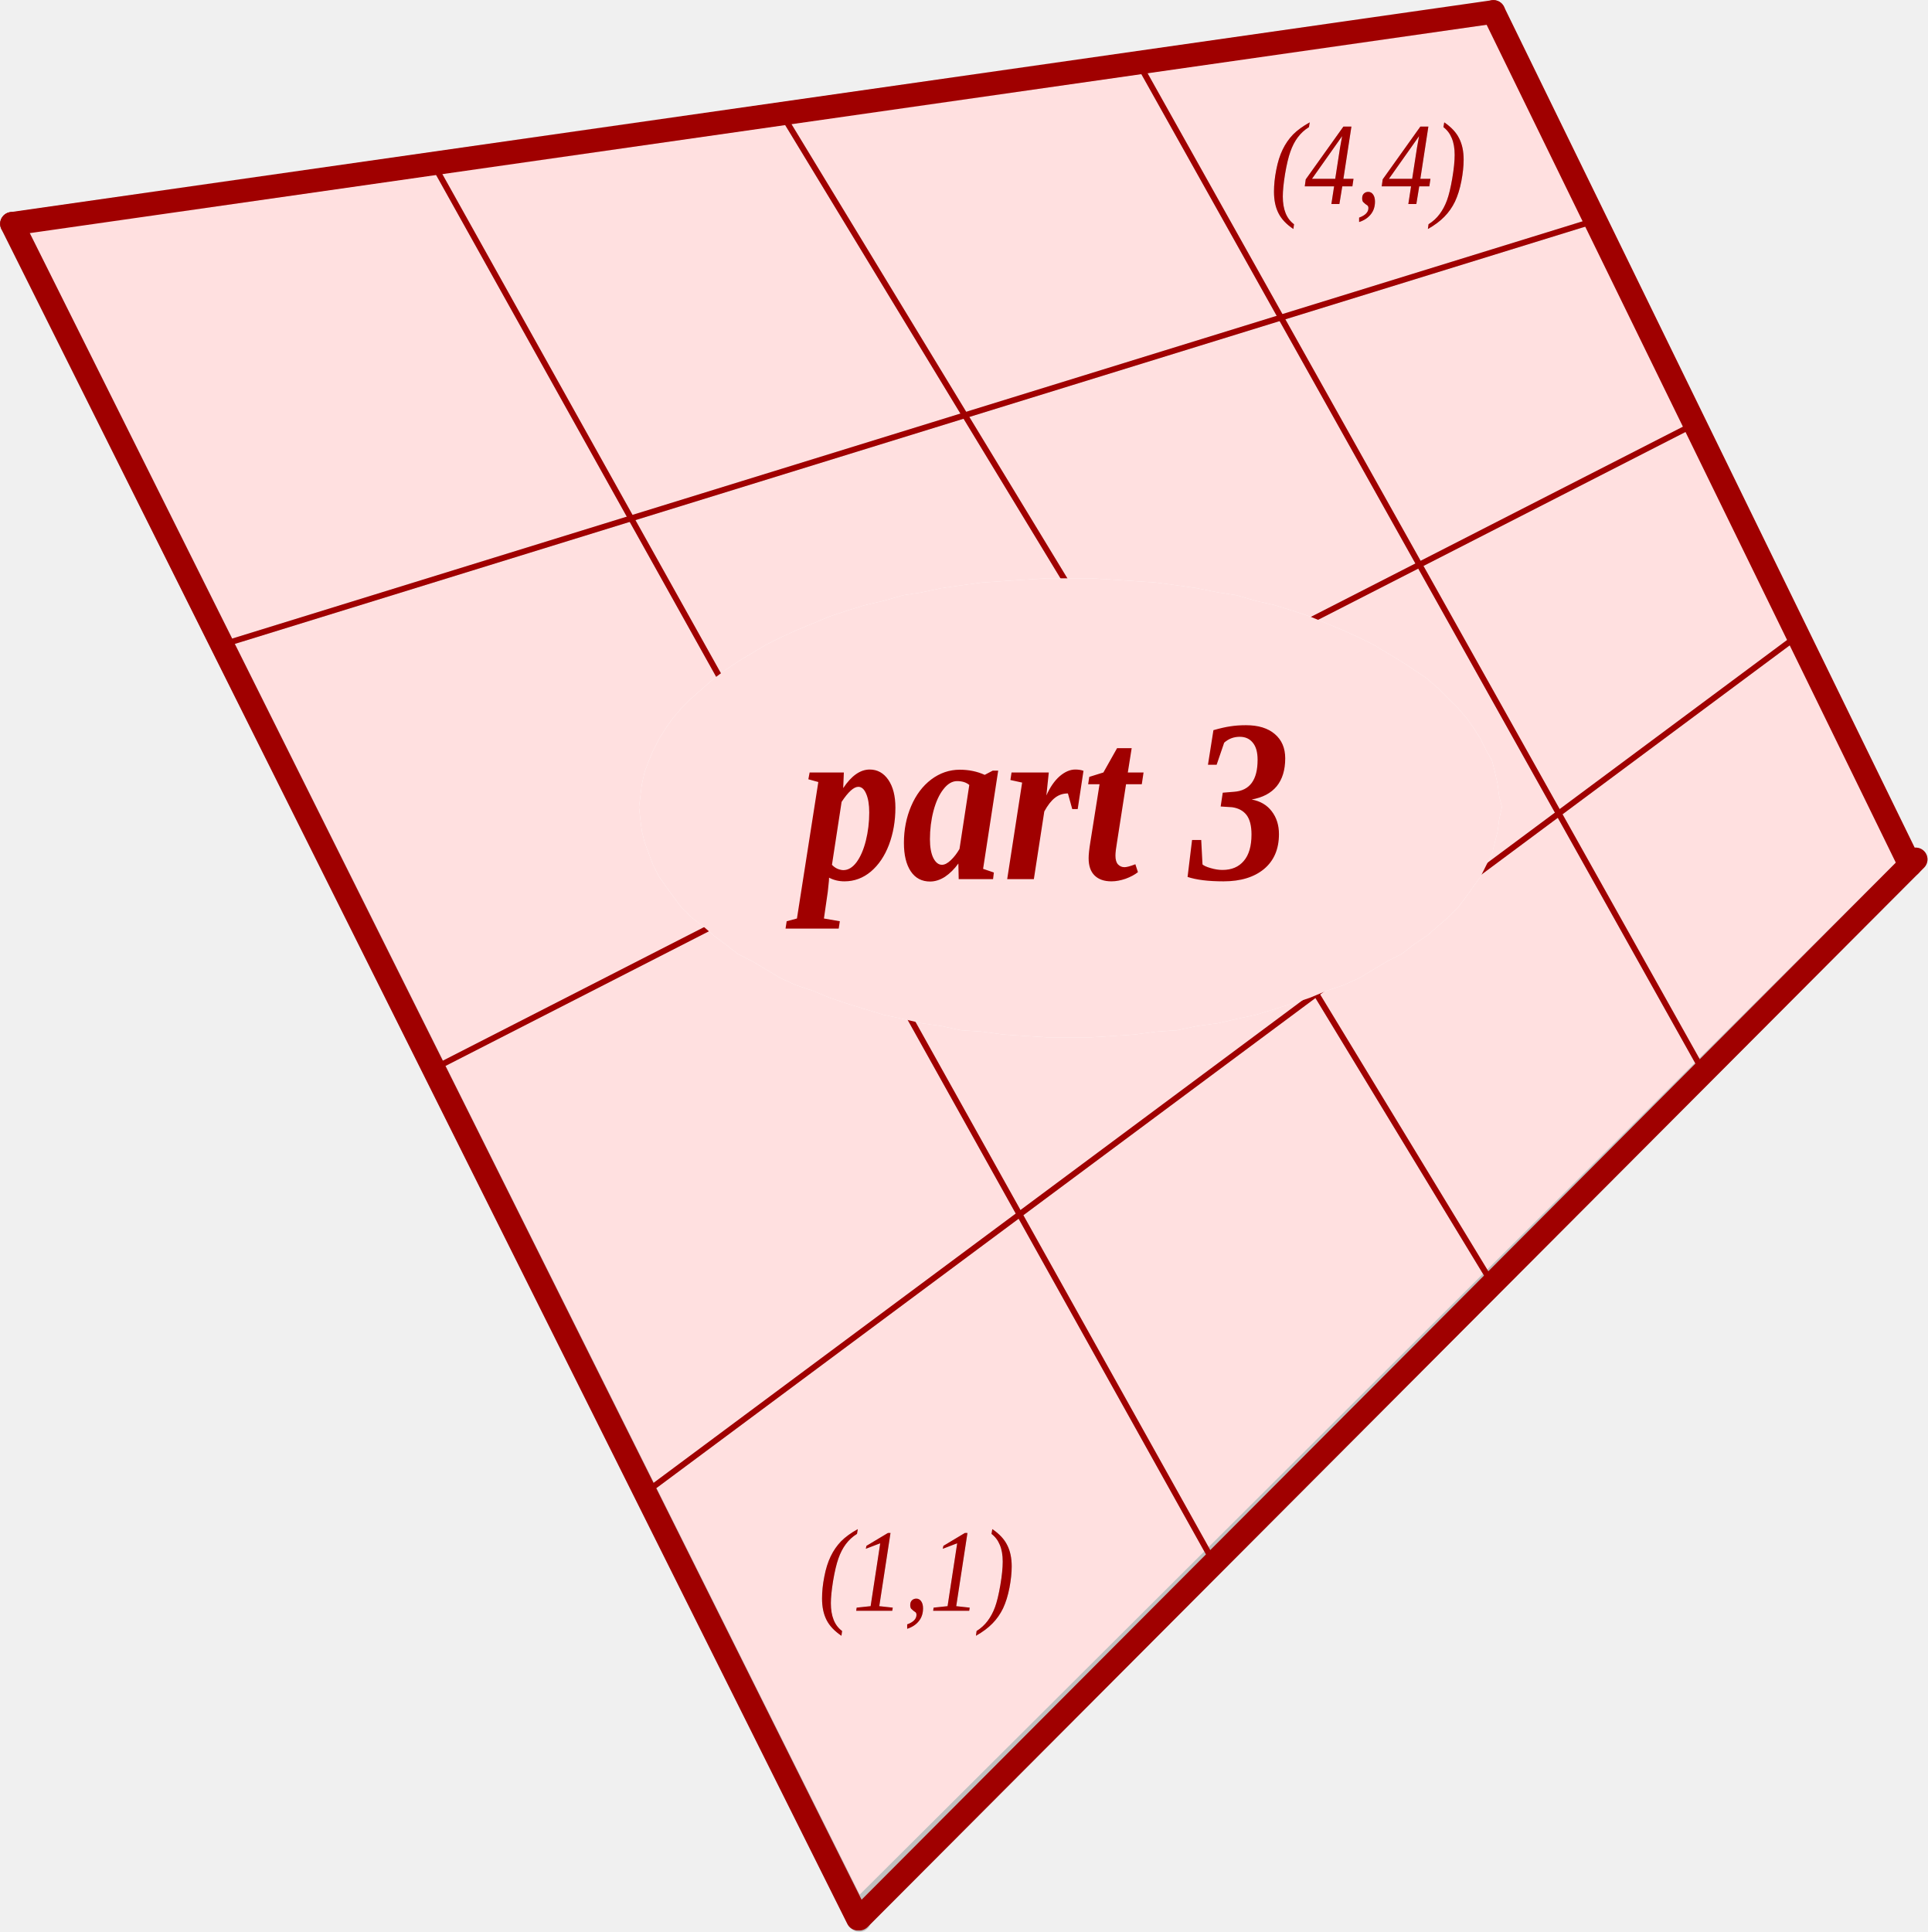
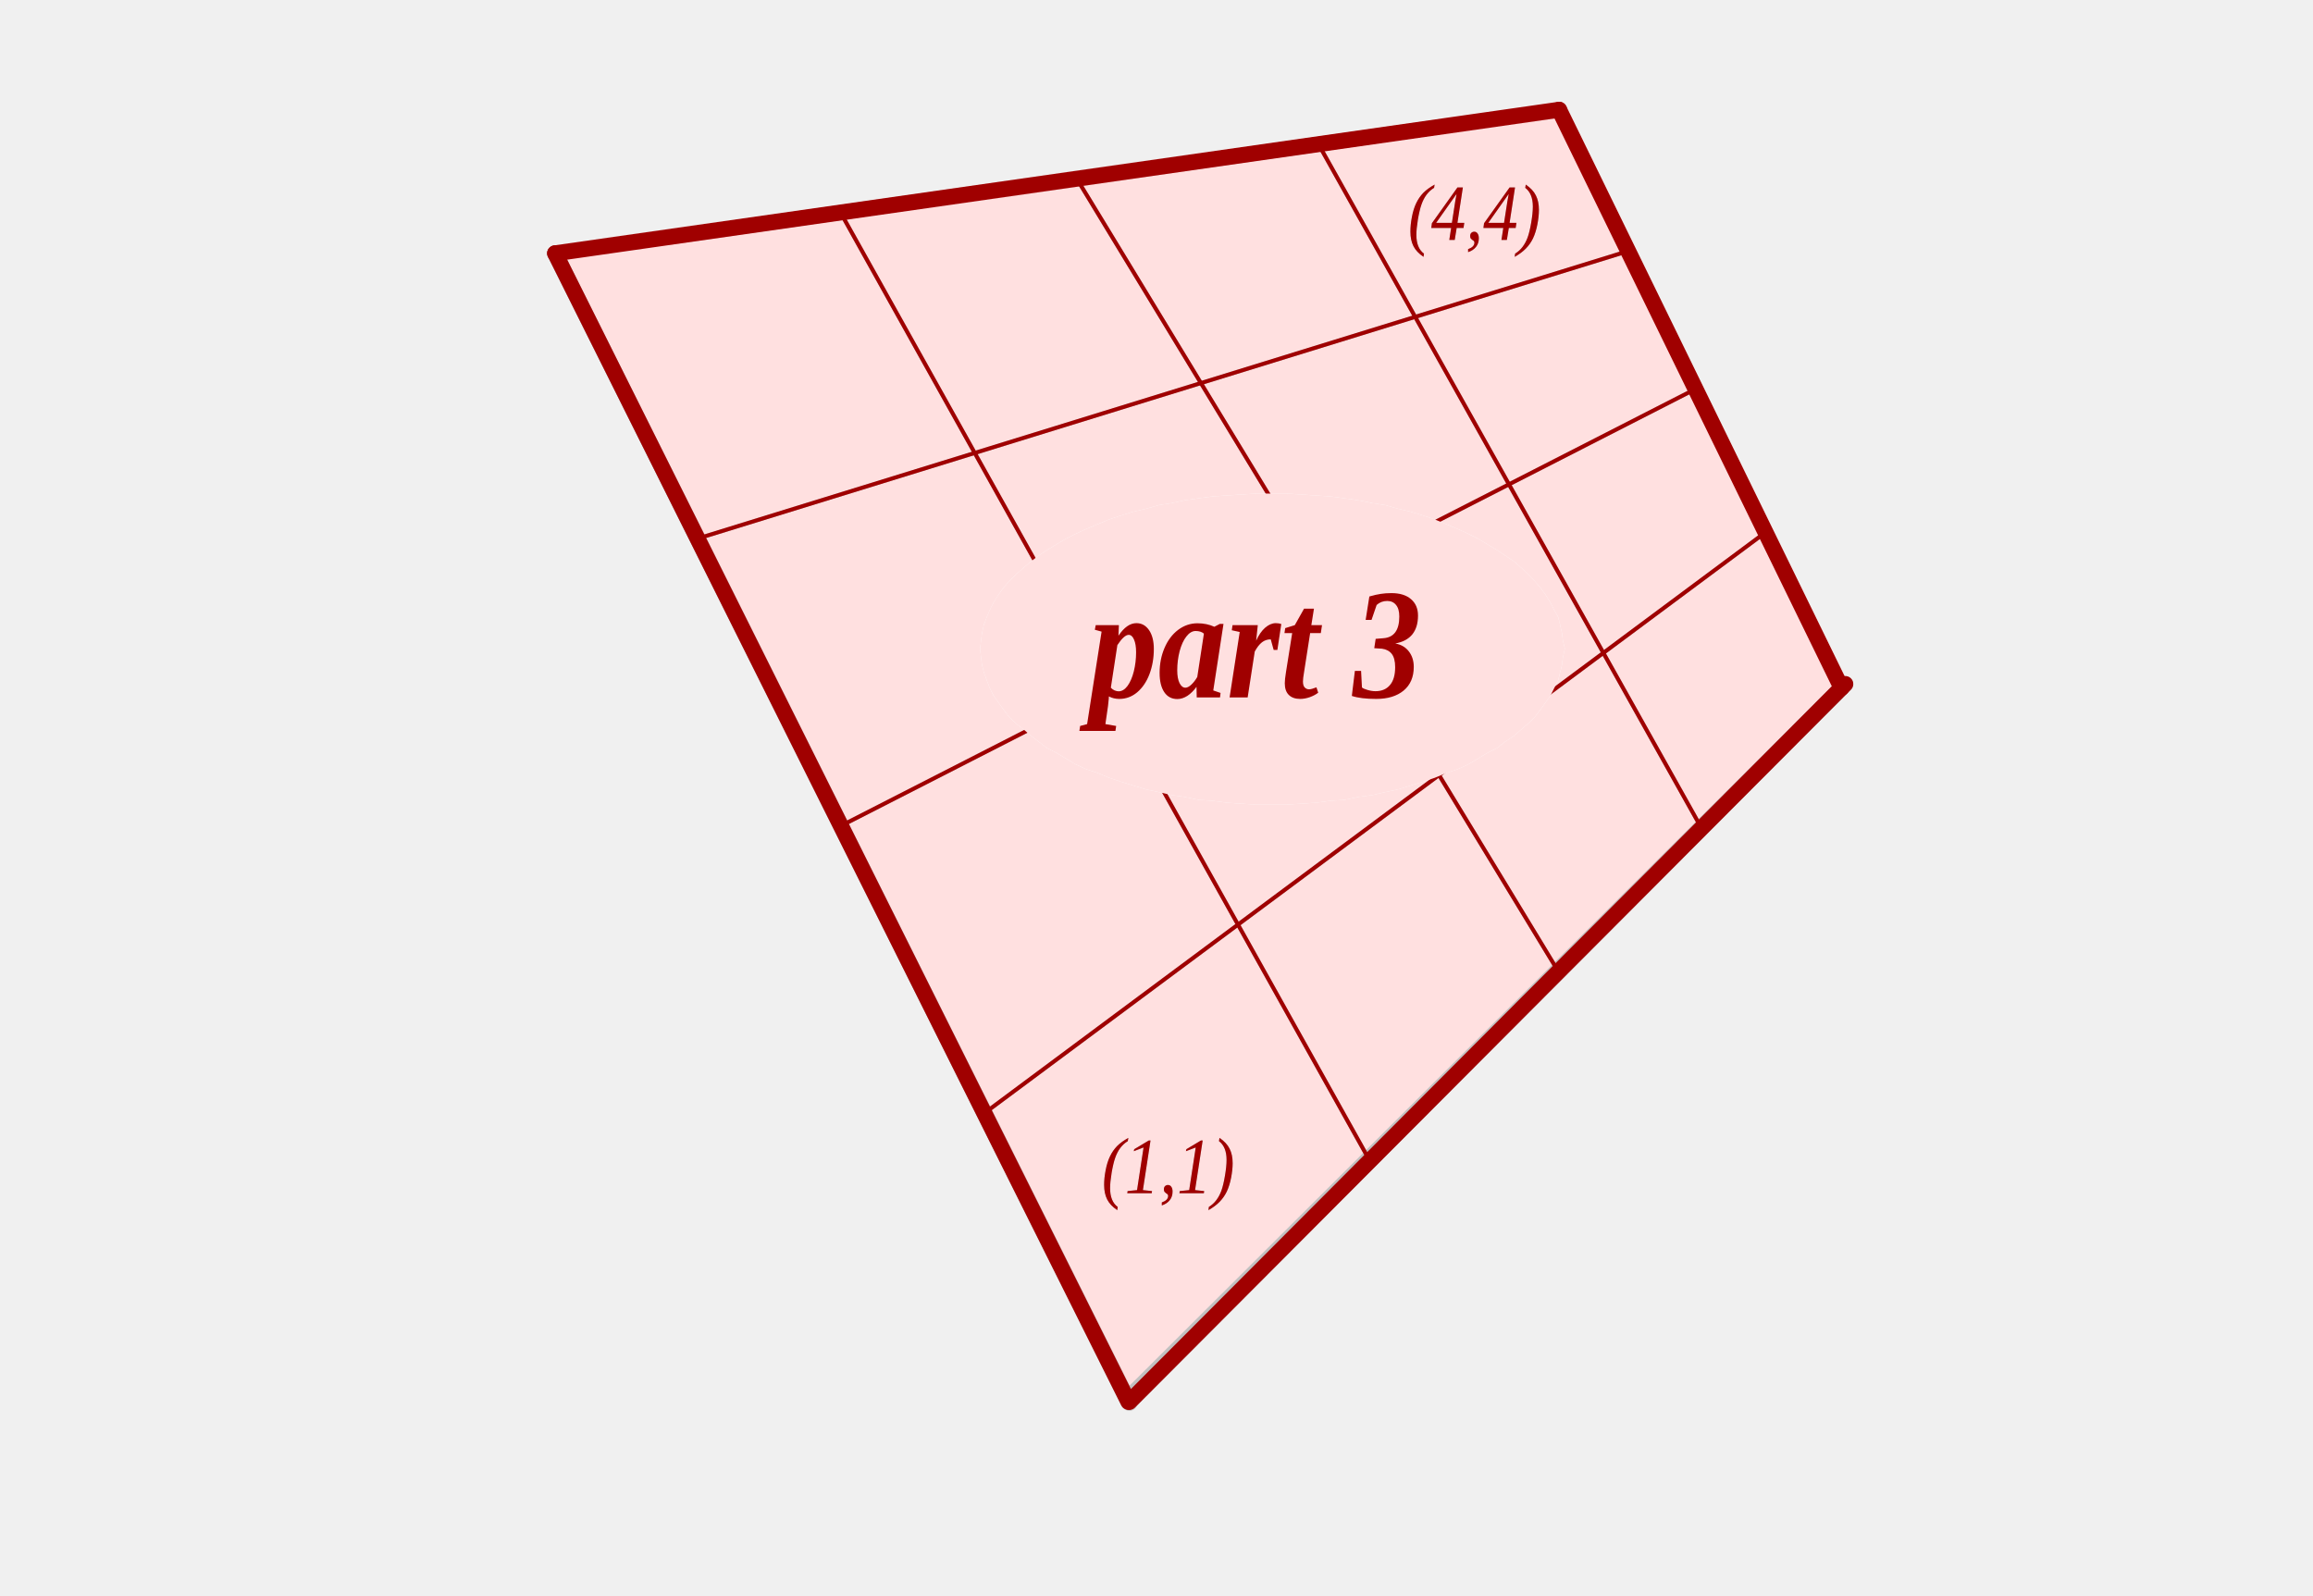
- <svg xmlns="http://www.w3.org/2000/svg" version="1.1" id="svg3932" xml:space="preserve" width="218.379" height="218.861" viewBox="0 0 218.379 218.861">
-   <defs id="defs3936" />
-   <g id="g3940" transform="matrix(1.333333,0,0,-1.333333,-91.44786,249.6704)">
-     <g id="g3942" transform="scale(0.1)">
-       <g id="g3944">
-         <path d="m 696,1682.4 720,-1441.2 892.8,896.4 -354,724.8 -1258.8,-180" style="fill:#ffe0e0;fill-opacity:1;fill-rule:evenodd;stroke:none" id="path3946" />
-         <path d="m 696,1682.4 720,-1441.2 892.8,896.4 -354,724.8 -1258.8,-180" style="fill:none;stroke:#a00000;stroke-width:7.5;stroke-linecap:butt;stroke-linejoin:round;stroke-miterlimit:10;stroke-dasharray:none;stroke-opacity:1" id="path3948" />
-         <path d="m 696,1682.4 718.8,-1440" style="fill:none;stroke:#c0c0c0;stroke-width:20;stroke-linecap:round;stroke-linejoin:round;stroke-miterlimit:10;stroke-dasharray:none;stroke-opacity:1" id="path3950" />
-         <path d="M 696,1682.4 1416,241.2" style="fill:none;stroke:#c0c0c0;stroke-width:20;stroke-linecap:round;stroke-linejoin:round;stroke-miterlimit:10;stroke-dasharray:none;stroke-opacity:1" id="path3952" />
-         <path d="m 1416,242.4 897.6,900" style="fill:none;stroke:#c0c0c0;stroke-width:20;stroke-linecap:round;stroke-linejoin:round;stroke-miterlimit:10;stroke-dasharray:none;stroke-opacity:1" id="path3954" />
-         <path d="m 1413.6,246 895.2,891.6" style="fill:none;stroke:#c0c0c0;stroke-width:20;stroke-linecap:round;stroke-linejoin:round;stroke-miterlimit:10;stroke-dasharray:none;stroke-opacity:1" id="path3956" />
-         <path d="M 1350,1776 1953.6,782.4" style="fill:none;stroke:#c0c0c0;stroke-width:5;stroke-linecap:round;stroke-linejoin:round;stroke-miterlimit:10;stroke-dasharray:none;stroke-opacity:1" id="path3958" />
-         <path d="M 1652.4,1820.4 2133.6,961.2" style="fill:none;stroke:#c0c0c0;stroke-width:5;stroke-linecap:round;stroke-linejoin:round;stroke-miterlimit:10;stroke-dasharray:none;stroke-opacity:1" id="path3960" />
-         <path d="M 1053.6,1734 1716,547.2" style="fill:none;stroke:#c0c0c0;stroke-width:5;stroke-linecap:round;stroke-linejoin:round;stroke-miterlimit:10;stroke-dasharray:none;stroke-opacity:1" id="path3962" />
-         <path d="m 874.8,1324.8 1165.2,360" style="fill:none;stroke:#c0c0c0;stroke-width:5;stroke-linecap:round;stroke-linejoin:round;stroke-miterlimit:10;stroke-dasharray:none;stroke-opacity:1" id="path3964" />
-         <path d="M 1054.8,964.8 2125.2,1512" style="fill:none;stroke:#c0c0c0;stroke-width:5;stroke-linecap:round;stroke-linejoin:round;stroke-miterlimit:10;stroke-dasharray:none;stroke-opacity:1" id="path3966" />
-         <path d="m 1234.8,604.8 978,727.2" style="fill:none;stroke:#c0c0c0;stroke-width:5;stroke-linecap:round;stroke-linejoin:round;stroke-miterlimit:10;stroke-dasharray:none;stroke-opacity:1" id="path3968" />
-         <path d="m 696,1682.4 1258.8,180" style="fill:none;stroke:#a00000;stroke-width:20;stroke-linecap:round;stroke-linejoin:round;stroke-miterlimit:10;stroke-dasharray:none;stroke-opacity:1" id="path3970" />
-         <path d="m 1954.8,1862.4 354,-724.8" style="fill:none;stroke:#a00000;stroke-width:20;stroke-linecap:round;stroke-linejoin:round;stroke-miterlimit:10;stroke-dasharray:none;stroke-opacity:1" id="path3972" />
-         <g id="g3974" transform="scale(10)">
-           <text transform="matrix(0.871795,0,0,-1,138.12,50.4)" style="font-style:italic;font-variant:normal;font-size:10px;font-family:'Times New Roman';-inkscape-font-specification:Times-Italic;writing-mode:lr-tb;fill:#c0c0c0;fill-opacity:1;fill-rule:nonzero;stroke:none" id="text3978">
-             <tspan x="0 3.33 8.33 10.83 15.83 19.16" y="0" id="tspan3976">(1,1)</tspan>
+ <svg xmlns="http://www.w3.org/2000/svg" version="1.1" id="svg1198" xml:space="preserve" width="386.667" height="266.667" viewBox="0 0 386.667 266.667">
+   <defs id="defs1202" />
+   <g id="g1206" transform="matrix(1.333333,0,0,-1.333333,0,266.6667)">
+     <g id="g1208" transform="scale(0.1)">
+       <g id="g1210">
+         <path d="m 696,1682.4 720,-1441.2 892.8,896.4 -354,724.8 -1258.8,-180" style="fill:#ffe0e0;fill-opacity:1;fill-rule:evenodd;stroke:none" id="path1212" />
+         <path d="m 696,1682.4 720,-1441.2 892.8,896.4 -354,724.8 -1258.8,-180" style="fill:none;stroke:#a00000;stroke-width:7.5;stroke-linecap:butt;stroke-linejoin:round;stroke-miterlimit:10;stroke-dasharray:none;stroke-opacity:1" id="path1214" />
+         <path d="m 696,1682.4 718.8,-1440" style="fill:none;stroke:#c0c0c0;stroke-width:20;stroke-linecap:round;stroke-linejoin:round;stroke-miterlimit:10;stroke-dasharray:none;stroke-opacity:1" id="path1216" />
+         <path d="M 696,1682.4 1416,241.2" style="fill:none;stroke:#c0c0c0;stroke-width:20;stroke-linecap:round;stroke-linejoin:round;stroke-miterlimit:10;stroke-dasharray:none;stroke-opacity:1" id="path1218" />
+         <path d="m 1416,242.4 897.6,900" style="fill:none;stroke:#c0c0c0;stroke-width:20;stroke-linecap:round;stroke-linejoin:round;stroke-miterlimit:10;stroke-dasharray:none;stroke-opacity:1" id="path1220" />
+         <path d="m 1413.6,246 895.2,891.6" style="fill:none;stroke:#c0c0c0;stroke-width:20;stroke-linecap:round;stroke-linejoin:round;stroke-miterlimit:10;stroke-dasharray:none;stroke-opacity:1" id="path1222" />
+         <path d="M 1350,1776 1953.6,782.4" style="fill:none;stroke:#c0c0c0;stroke-width:5;stroke-linecap:round;stroke-linejoin:round;stroke-miterlimit:10;stroke-dasharray:none;stroke-opacity:1" id="path1224" />
+         <path d="M 1652.4,1820.4 2133.6,961.2" style="fill:none;stroke:#c0c0c0;stroke-width:5;stroke-linecap:round;stroke-linejoin:round;stroke-miterlimit:10;stroke-dasharray:none;stroke-opacity:1" id="path1226" />
+         <path d="M 1053.6,1734 1716,547.2" style="fill:none;stroke:#c0c0c0;stroke-width:5;stroke-linecap:round;stroke-linejoin:round;stroke-miterlimit:10;stroke-dasharray:none;stroke-opacity:1" id="path1228" />
+         <path d="m 874.8,1324.8 1165.2,360" style="fill:none;stroke:#c0c0c0;stroke-width:5;stroke-linecap:round;stroke-linejoin:round;stroke-miterlimit:10;stroke-dasharray:none;stroke-opacity:1" id="path1230" />
+         <path d="M 1054.8,964.8 2125.2,1512" style="fill:none;stroke:#c0c0c0;stroke-width:5;stroke-linecap:round;stroke-linejoin:round;stroke-miterlimit:10;stroke-dasharray:none;stroke-opacity:1" id="path1232" />
+         <path d="m 1234.8,604.8 978,727.2" style="fill:none;stroke:#c0c0c0;stroke-width:5;stroke-linecap:round;stroke-linejoin:round;stroke-miterlimit:10;stroke-dasharray:none;stroke-opacity:1" id="path1234" />
+         <path d="m 696,1682.4 1258.8,180" style="fill:none;stroke:#a00000;stroke-width:20;stroke-linecap:round;stroke-linejoin:round;stroke-miterlimit:10;stroke-dasharray:none;stroke-opacity:1" id="path1236" />
+         <path d="m 1954.8,1862.4 354,-724.8" style="fill:none;stroke:#a00000;stroke-width:20;stroke-linecap:round;stroke-linejoin:round;stroke-miterlimit:10;stroke-dasharray:none;stroke-opacity:1" id="path1238" />
+         <g id="g1240" transform="scale(10)">
+           <text transform="matrix(0.871795,0,0,-1,138.12,50.4)" style="font-style:italic;font-variant:normal;font-size:10px;font-family:'Times New Roman';-inkscape-font-specification:Times-Italic;writing-mode:lr-tb;fill:#c0c0c0;fill-opacity:1;fill-rule:nonzero;stroke:none" id="text1244">
+             <tspan x="0 3.33 8.33 10.83 15.83 19.16" y="0" id="tspan1242">(1,1)</tspan>
          </text>
        </g>
-         <g id="g3980" transform="scale(10)">
-           <text transform="matrix(0.871795,0,0,-1,176.52,169.92)" style="font-style:italic;font-variant:normal;font-size:10px;font-family:'Times New Roman';-inkscape-font-specification:Times-Italic;writing-mode:lr-tb;fill:#c0c0c0;fill-opacity:1;fill-rule:nonzero;stroke:none" id="text3984">
-             <tspan x="0 3.33 8.33 10.83 15.83 19.16" y="0" id="tspan3982">(4,4)</tspan>
+         <g id="g1246" transform="scale(10)">
+           <text transform="matrix(0.871795,0,0,-1,176.52,169.92)" style="font-style:italic;font-variant:normal;font-size:10px;font-family:'Times New Roman';-inkscape-font-specification:Times-Italic;writing-mode:lr-tb;fill:#c0c0c0;fill-opacity:1;fill-rule:nonzero;stroke:none" id="text1250">
+             <tspan x="0 3.33 8.33 10.83 15.83 19.16" y="0" id="tspan1248">(4,4)</tspan>
          </text>
        </g>
-         <path d="m 1594.8,1381.2 h 18 l 19.2,-1.2 18,-1.2 18,-1.2 18,-2.4 16.8,-2.4 18,-3.6 15.6,-2.4 16.8,-4.8 15.6,-3.6 15.6,-4.8 14.4,-4.8 14.4,-6 14.4,-6 13.2,-6 12,-6 12,-7.2 12,-7.2 10.8,-7.2 10.8,-7.2 9.6,-8.4 8.4,-8.4 8.4,-8.4 7.2,-8.4 6,-8.4 6,-9.6 4.8,-9.6 4.8,-8.4 2.4,-9.6 2.4,-10.8 1.2,-9.6 2.4,-9.6 -2.4,-10.8 -1.2,-9.6 -2.4,-9.6 -2.4,-9.6 -4.8,-9.6 -4.8,-9.6 -6,-8.4 -6,-8.4 -7.2,-9.6 -8.4,-8.4 -8.4,-7.2 -9.6,-8.4 -10.8,-7.2 -10.8,-8.4 -12,-6 -12,-7.2 -12,-7.2 -13.2,-6 -14.4,-4.8 -14.4,-6 -14.4,-4.8 -15.6,-4.8 -15.6,-4.8 -16.8,-3.6 -15.6,-3.6 -18,-2.4 -16.8,-3.6 -18,-1.2 -18,-2.4 -18,-1.2 -19.2,-1.2 h -37.2 l -19.2,1.2 -18,1.2 -18,2.4 -18,1.2 -16.8,3.6 -16.8,2.4 -15.6,3.6 -16.8,3.6 -15.6,4.8 -15.6,4.8 -14.4,4.8 -14.4,6 -14.4,4.8 -13.2,6 -12,7.2 -12,7.2 -12,6 -10.8,8.4 -9.6,7.2 -9.6,8.4 -9.6,7.2 -8.4,8.4 -7.2,9.6 -6,8.4 -6,8.4 -4.8,9.6 -3.6,9.6 -3.6,9.6 -2.4,9.6 -1.2,9.6 -1.2,10.8 1.2,9.6 1.2,9.6 2.4,10.8 3.6,9.6 3.6,8.4 4.8,9.6 6,9.6 6,8.4 7.2,8.4 8.4,8.4 9.6,8.4 9.6,8.4 9.6,7.2 10.8,7.2 12,7.2 12,7.2 12,6 13.2,6 14.4,6 14.4,6 14.4,4.8 15.6,4.8 15.6,3.6 16.8,4.8 15.6,2.4 16.8,3.6 16.8,2.4 18,2.4 18,1.2 18,1.2 19.2,1.2 h 19.2" style="fill:#ffffff;fill-opacity:1;fill-rule:evenodd;stroke:none" id="path3986" />
-         <g id="g3988" transform="scale(10)">
-           <text transform="matrix(0.873418,0,0,-1,136.56,112.56)" style="font-style:italic;font-variant:normal;font-weight:bold;font-size:19.75px;font-family:'Times New Roman';-inkscape-font-specification:Times-BoldItalic;writing-mode:lr-tb;fill:#c0c0c0;fill-opacity:1;fill-rule:nonzero;stroke:none" id="text3992">
-             <tspan x="0 9.875 19.75 27.433 32.923 37.861 47.736" y="0" id="tspan3990">part 3</tspan>
+         <path d="m 1594.8,1381.2 h 18 l 19.2,-1.2 18,-1.2 18,-1.2 18,-2.4 16.8,-2.4 18,-3.6 15.6,-2.4 16.8,-4.8 15.6,-3.6 15.6,-4.8 14.4,-4.8 14.4,-6 14.4,-6 13.2,-6 12,-6 12,-7.2 12,-7.2 10.8,-7.2 10.8,-7.2 9.6,-8.4 8.4,-8.4 8.4,-8.4 7.2,-8.4 6,-8.4 6,-9.6 4.8,-9.6 4.8,-8.4 2.4,-9.6 2.4,-10.8 1.2,-9.6 2.4,-9.6 -2.4,-10.8 -1.2,-9.6 -2.4,-9.6 -2.4,-9.6 -4.8,-9.6 -4.8,-9.6 -6,-8.4 -6,-8.4 -7.2,-9.6 -8.4,-8.4 -8.4,-7.2 -9.6,-8.4 -10.8,-7.2 -10.8,-8.4 -12,-6 -12,-7.2 -12,-7.2 -13.2,-6 -14.4,-4.8 -14.4,-6 -14.4,-4.8 -15.6,-4.8 -15.6,-4.8 -16.8,-3.6 -15.6,-3.6 -18,-2.4 -16.8,-3.6 -18,-1.2 -18,-2.4 -18,-1.2 -19.2,-1.2 h -37.2 l -19.2,1.2 -18,1.2 -18,2.4 -18,1.2 -16.8,3.6 -16.8,2.4 -15.6,3.6 -16.8,3.6 -15.6,4.8 -15.6,4.8 -14.4,4.8 -14.4,6 -14.4,4.8 -13.2,6 -12,7.2 -12,7.2 -12,6 -10.8,8.4 -9.6,7.2 -9.6,8.4 -9.6,7.2 -8.4,8.4 -7.2,9.6 -6,8.4 -6,8.4 -4.8,9.6 -3.6,9.6 -3.6,9.6 -2.4,9.6 -1.2,9.6 -1.2,10.8 1.2,9.6 1.2,9.6 2.4,10.8 3.6,9.6 3.6,8.4 4.8,9.6 6,9.6 6,8.4 7.2,8.4 8.4,8.4 9.6,8.4 9.6,8.4 9.6,7.2 10.8,7.2 12,7.2 12,7.2 12,6 13.2,6 14.4,6 14.4,6 14.4,4.8 15.6,4.8 15.6,3.6 16.8,4.8 15.6,2.4 16.8,3.6 16.8,2.4 18,2.4 18,1.2 18,1.2 19.2,1.2 h 19.2" style="fill:#ffffff;fill-opacity:1;fill-rule:evenodd;stroke:none" id="path1252" />
+         <g id="g1254" transform="scale(10)">
+           <text transform="matrix(0.873418,0,0,-1,136.56,112.56)" style="font-style:italic;font-variant:normal;font-weight:bold;font-size:19.75px;font-family:'Times New Roman';-inkscape-font-specification:Times-BoldItalic;writing-mode:lr-tb;fill:#c0c0c0;fill-opacity:1;fill-rule:nonzero;stroke:none" id="text1258">
+             <tspan x="0 9.875 19.75 27.433 32.923 37.861 47.736" y="0" id="tspan1256">part 3</tspan>
          </text>
        </g>
-         <path d="m 696,1682.4 718.8,-1440" style="fill:none;stroke:#a00000;stroke-width:20;stroke-linecap:round;stroke-linejoin:round;stroke-miterlimit:10;stroke-dasharray:none;stroke-opacity:1" id="path3994" />
-         <path d="m 1416,242.4 897.6,900" style="fill:none;stroke:#a00000;stroke-width:20;stroke-linecap:round;stroke-linejoin:round;stroke-miterlimit:10;stroke-dasharray:none;stroke-opacity:1" id="path3996" />
-         <path d="M 1350,1776 1953.6,782.4" style="fill:none;stroke:#a00000;stroke-width:5;stroke-linecap:round;stroke-linejoin:round;stroke-miterlimit:10;stroke-dasharray:none;stroke-opacity:1" id="path3998" />
-         <path d="M 1652.4,1820.4 2133.6,961.2" style="fill:none;stroke:#a00000;stroke-width:5;stroke-linecap:round;stroke-linejoin:round;stroke-miterlimit:10;stroke-dasharray:none;stroke-opacity:1" id="path4000" />
-         <path d="M 1053.6,1734 1716,547.2" style="fill:none;stroke:#a00000;stroke-width:5;stroke-linecap:round;stroke-linejoin:round;stroke-miterlimit:10;stroke-dasharray:none;stroke-opacity:1" id="path4002" />
-         <path d="m 874.8,1324.8 1165.2,360" style="fill:none;stroke:#a00000;stroke-width:5;stroke-linecap:round;stroke-linejoin:round;stroke-miterlimit:10;stroke-dasharray:none;stroke-opacity:1" id="path4004" />
-         <path d="M 1054.8,964.8 2125.2,1512" style="fill:none;stroke:#a00000;stroke-width:5;stroke-linecap:round;stroke-linejoin:round;stroke-miterlimit:10;stroke-dasharray:none;stroke-opacity:1" id="path4006" />
-         <path d="m 1234.8,604.8 978,727.2" style="fill:none;stroke:#a00000;stroke-width:5;stroke-linecap:round;stroke-linejoin:round;stroke-miterlimit:10;stroke-dasharray:none;stroke-opacity:1" id="path4008" />
-         <g id="g4010" transform="scale(10)">
-           <text transform="matrix(0.871795,0,0,-1,138.12,50.4)" style="font-style:italic;font-variant:normal;font-size:10px;font-family:'Times New Roman';-inkscape-font-specification:Times-Italic;writing-mode:lr-tb;fill:#a00000;fill-opacity:1;fill-rule:nonzero;stroke:none" id="text4014">
-             <tspan x="0 3.33 8.33 10.83 15.83 19.16" y="0" id="tspan4012">(1,1)</tspan>
+         <path d="m 696,1682.4 718.8,-1440" style="fill:none;stroke:#a00000;stroke-width:20;stroke-linecap:round;stroke-linejoin:round;stroke-miterlimit:10;stroke-dasharray:none;stroke-opacity:1" id="path1260" />
+         <path d="m 1416,242.4 897.6,900" style="fill:none;stroke:#a00000;stroke-width:20;stroke-linecap:round;stroke-linejoin:round;stroke-miterlimit:10;stroke-dasharray:none;stroke-opacity:1" id="path1262" />
+         <path d="M 1350,1776 1953.6,782.4" style="fill:none;stroke:#a00000;stroke-width:5;stroke-linecap:round;stroke-linejoin:round;stroke-miterlimit:10;stroke-dasharray:none;stroke-opacity:1" id="path1264" />
+         <path d="M 1652.4,1820.4 2133.6,961.2" style="fill:none;stroke:#a00000;stroke-width:5;stroke-linecap:round;stroke-linejoin:round;stroke-miterlimit:10;stroke-dasharray:none;stroke-opacity:1" id="path1266" />
+         <path d="M 1053.6,1734 1716,547.2" style="fill:none;stroke:#a00000;stroke-width:5;stroke-linecap:round;stroke-linejoin:round;stroke-miterlimit:10;stroke-dasharray:none;stroke-opacity:1" id="path1268" />
+         <path d="m 874.8,1324.8 1165.2,360" style="fill:none;stroke:#a00000;stroke-width:5;stroke-linecap:round;stroke-linejoin:round;stroke-miterlimit:10;stroke-dasharray:none;stroke-opacity:1" id="path1270" />
+         <path d="M 1054.8,964.8 2125.2,1512" style="fill:none;stroke:#a00000;stroke-width:5;stroke-linecap:round;stroke-linejoin:round;stroke-miterlimit:10;stroke-dasharray:none;stroke-opacity:1" id="path1272" />
+         <path d="m 1234.8,604.8 978,727.2" style="fill:none;stroke:#a00000;stroke-width:5;stroke-linecap:round;stroke-linejoin:round;stroke-miterlimit:10;stroke-dasharray:none;stroke-opacity:1" id="path1274" />
+         <g id="g1276" transform="scale(10)">
+           <text transform="matrix(0.871795,0,0,-1,138.12,50.4)" style="font-style:italic;font-variant:normal;font-size:10px;font-family:'Times New Roman';-inkscape-font-specification:Times-Italic;writing-mode:lr-tb;fill:#a00000;fill-opacity:1;fill-rule:nonzero;stroke:none" id="text1280">
+             <tspan x="0 3.33 8.33 10.83 15.83 19.16" y="0" id="tspan1278">(1,1)</tspan>
          </text>
        </g>
-         <g id="g4016" transform="scale(10)">
-           <text transform="matrix(0.871795,0,0,-1,176.52,169.92)" style="font-style:italic;font-variant:normal;font-size:10px;font-family:'Times New Roman';-inkscape-font-specification:Times-Italic;writing-mode:lr-tb;fill:#a00000;fill-opacity:1;fill-rule:nonzero;stroke:none" id="text4020">
-             <tspan x="0 3.33 8.33 10.83 15.83 19.16" y="0" id="tspan4018">(4,4)</tspan>
+         <g id="g1282" transform="scale(10)">
+           <text transform="matrix(0.871795,0,0,-1,176.52,169.92)" style="font-style:italic;font-variant:normal;font-size:10px;font-family:'Times New Roman';-inkscape-font-specification:Times-Italic;writing-mode:lr-tb;fill:#a00000;fill-opacity:1;fill-rule:nonzero;stroke:none" id="text1286">
+             <tspan x="0 3.33 8.33 10.83 15.83 19.16" y="0" id="tspan1284">(4,4)</tspan>
          </text>
        </g>
-         <path d="m 1594.8,1381.2 h 18 l 19.2,-1.2 18,-1.2 18,-1.2 18,-2.4 16.8,-2.4 18,-3.6 15.6,-2.4 16.8,-4.8 15.6,-3.6 15.6,-4.8 14.4,-4.8 14.4,-6 14.4,-6 13.2,-6 12,-6 12,-7.2 12,-7.2 10.8,-7.2 10.8,-7.2 9.6,-8.4 8.4,-8.4 8.4,-8.4 7.2,-8.4 6,-8.4 6,-9.6 4.8,-9.6 4.8,-8.4 2.4,-9.6 2.4,-10.8 1.2,-9.6 2.4,-9.6 -2.4,-10.8 -1.2,-9.6 -2.4,-9.6 -2.4,-9.6 -4.8,-9.6 -4.8,-9.6 -6,-8.4 -6,-8.4 -7.2,-9.6 -8.4,-8.4 -8.4,-7.2 -9.6,-8.4 -10.8,-7.2 -10.8,-8.4 -12,-6 -12,-7.2 -12,-7.2 -13.2,-6 -14.4,-4.8 -14.4,-6 -14.4,-4.8 -15.6,-4.8 -15.6,-4.8 -16.8,-3.6 -15.6,-3.6 -18,-2.4 -16.8,-3.6 -18,-1.2 -18,-2.4 -18,-1.2 -19.2,-1.2 h -37.2 l -19.2,1.2 -18,1.2 -18,2.4 -18,1.2 -16.8,3.6 -16.8,2.4 -15.6,3.6 -16.8,3.6 -15.6,4.8 -15.6,4.8 -14.4,4.8 -14.4,6 -14.4,4.8 -13.2,6 -12,7.2 -12,7.2 -12,6 -10.8,8.4 -9.6,7.2 -9.6,8.4 -9.6,7.2 -8.4,8.4 -7.2,9.6 -6,8.4 -6,8.4 -4.8,9.6 -3.6,9.6 -3.6,9.6 -2.4,9.6 -1.2,9.6 -1.2,10.8 1.2,9.6 1.2,9.6 2.4,10.8 3.6,9.6 3.6,8.4 4.8,9.6 6,9.6 6,8.4 7.2,8.4 8.4,8.4 9.6,8.4 9.6,8.4 9.6,7.2 10.8,7.2 12,7.2 12,7.2 12,6 13.2,6 14.4,6 14.4,6 14.4,4.8 15.6,4.8 15.6,3.6 16.8,4.8 15.6,2.4 16.8,3.6 16.8,2.4 18,2.4 18,1.2 18,1.2 19.2,1.2 h 19.2" style="fill:#ffe0e0;fill-opacity:1;fill-rule:evenodd;stroke:none" id="path4022" />
-         <g id="g4024" transform="scale(10)">
-           <text transform="matrix(0.873418,0,0,-1,136.56,112.56)" style="font-style:italic;font-variant:normal;font-weight:bold;font-size:19.75px;font-family:'Times New Roman';-inkscape-font-specification:Times-BoldItalic;writing-mode:lr-tb;fill:#a00000;fill-opacity:1;fill-rule:nonzero;stroke:none" id="text4028">
-             <tspan x="0 9.875 19.75 27.433 32.923 37.861 47.736" y="0" id="tspan4026">part 3</tspan>
+         <path d="m 1594.8,1381.2 h 18 l 19.2,-1.2 18,-1.2 18,-1.2 18,-2.4 16.8,-2.4 18,-3.6 15.6,-2.4 16.8,-4.8 15.6,-3.6 15.6,-4.8 14.4,-4.8 14.4,-6 14.4,-6 13.2,-6 12,-6 12,-7.2 12,-7.2 10.8,-7.2 10.8,-7.2 9.6,-8.4 8.4,-8.4 8.4,-8.4 7.2,-8.4 6,-8.4 6,-9.6 4.8,-9.6 4.8,-8.4 2.4,-9.6 2.4,-10.8 1.2,-9.6 2.4,-9.6 -2.4,-10.8 -1.2,-9.6 -2.4,-9.6 -2.4,-9.6 -4.8,-9.6 -4.8,-9.6 -6,-8.4 -6,-8.4 -7.2,-9.6 -8.4,-8.4 -8.4,-7.2 -9.6,-8.4 -10.8,-7.2 -10.8,-8.4 -12,-6 -12,-7.2 -12,-7.2 -13.2,-6 -14.4,-4.8 -14.4,-6 -14.4,-4.8 -15.6,-4.8 -15.6,-4.8 -16.8,-3.6 -15.6,-3.6 -18,-2.4 -16.8,-3.6 -18,-1.2 -18,-2.4 -18,-1.2 -19.2,-1.2 h -37.2 l -19.2,1.2 -18,1.2 -18,2.4 -18,1.2 -16.8,3.6 -16.8,2.4 -15.6,3.6 -16.8,3.6 -15.6,4.8 -15.6,4.8 -14.4,4.8 -14.4,6 -14.4,4.8 -13.2,6 -12,7.2 -12,7.2 -12,6 -10.8,8.4 -9.6,7.2 -9.6,8.4 -9.6,7.2 -8.4,8.4 -7.2,9.6 -6,8.4 -6,8.4 -4.8,9.6 -3.6,9.6 -3.6,9.6 -2.4,9.6 -1.2,9.6 -1.2,10.8 1.2,9.6 1.2,9.6 2.4,10.8 3.6,9.6 3.6,8.4 4.8,9.6 6,9.6 6,8.4 7.2,8.4 8.4,8.4 9.6,8.4 9.6,8.4 9.6,7.2 10.8,7.2 12,7.2 12,7.2 12,6 13.2,6 14.4,6 14.4,6 14.4,4.8 15.6,4.8 15.6,3.6 16.8,4.8 15.6,2.4 16.8,3.6 16.8,2.4 18,2.4 18,1.2 18,1.2 19.2,1.2 h 19.2" style="fill:#ffe0e0;fill-opacity:1;fill-rule:evenodd;stroke:none" id="path1288" />
+         <g id="g1290" transform="scale(10)">
+           <text transform="matrix(0.873418,0,0,-1,136.56,112.56)" style="font-style:italic;font-variant:normal;font-weight:bold;font-size:19.75px;font-family:'Times New Roman';-inkscape-font-specification:Times-BoldItalic;writing-mode:lr-tb;fill:#a00000;fill-opacity:1;fill-rule:nonzero;stroke:none" id="text1294">
+             <tspan x="0 9.875 19.75 27.433 32.923 37.861 47.736" y="0" id="tspan1292">part 3</tspan>
          </text>
        </g>
      </g>
    </g>
  </g>
</svg>
